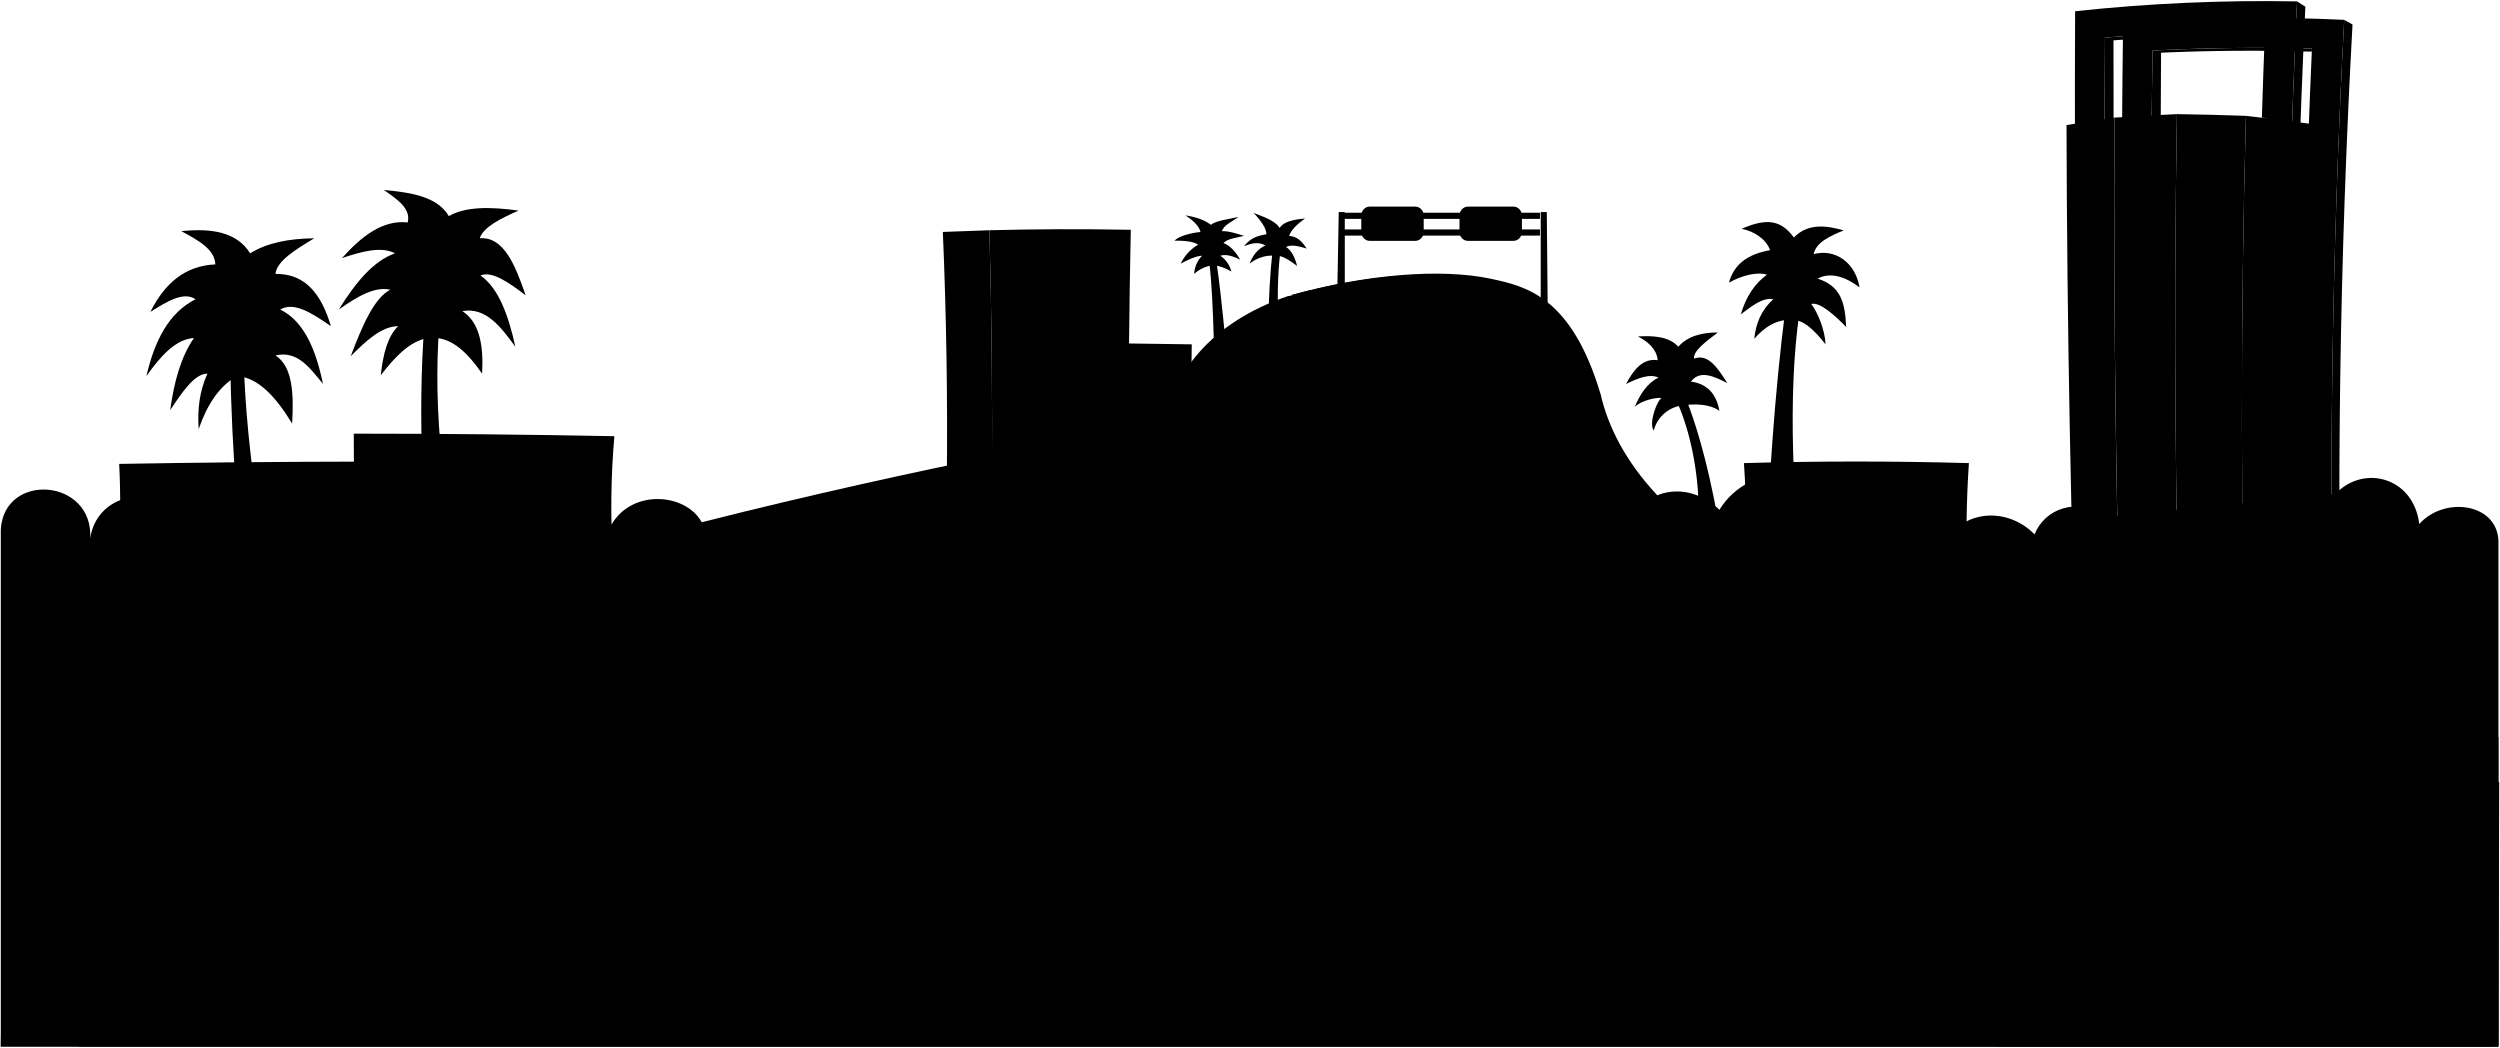
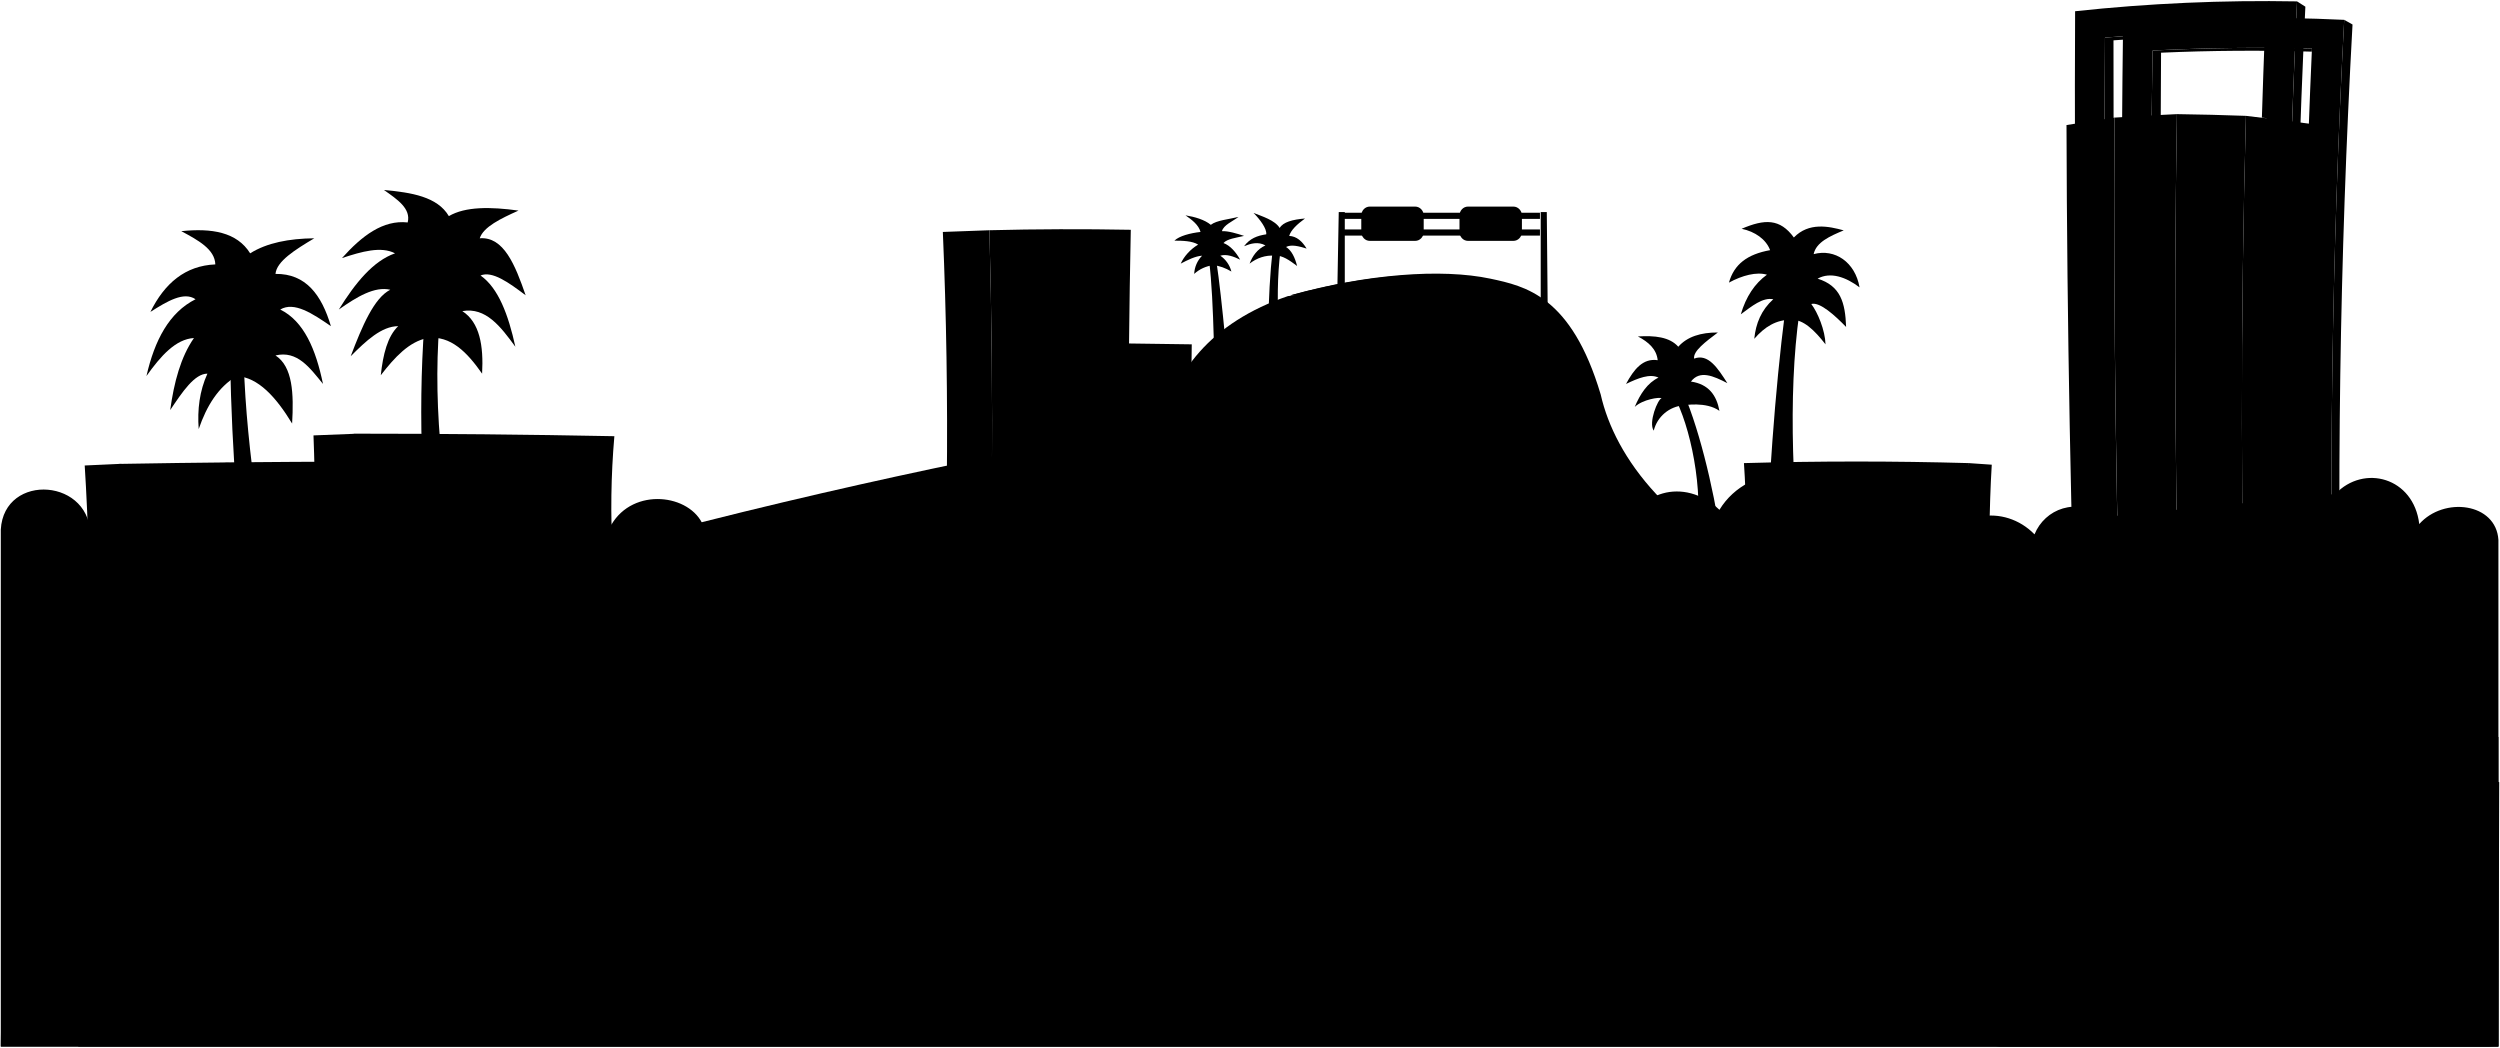
<svg viewBox="0 0 3158 1322.96">
  <path class="overpass" d="M1627,374c-97,33-147.91,98-158,170h347l-2.83-190Z" />
-   <path class="buildingSide" d="M1196,610q1.73-158.57-5-317,29.4-1.24,58.82-2.16,4.31,159.9,3.15,319.87Q1224.49,610.35,1196,610Z" />
-   <g class="buildingFront">
+   <g class="buildingsNearDark">
+     <path d="M1196,610q1.73-158.57-5-317,29.4-1.24,58.82-2.16,4.31,159.9,3.15,319.87Q1224.49,610.35,1196,610Z" />
+     <path d="M447,548l-51,2c.36,16.12,1.39,30.92,1,44l-246-8-44,2c2,32,4.56,79.51,5,129C444.85,765.32,516.86,690.5,447,548Z" />
+     <path d="M2487,585l29,2c-1.66,26.94-2.58,56.55-3,88C2462.94,693.05,2466.9,648.38,2487,585Z" />
+   </g>
+   <g class="buildingsNear">
    <path d="M150.07,700a1060.13,1060.13,0,0,0,.49-114q148.21-2.6,296.46-2.85,0-17.67-.13-35.35,164.61,0,329.18,3.21a1036.44,1036.44,0,0,0-2.14,149Q462,696.73,150.07,700Z" />
    <path d="M2485,726a1351.74,1351.74,0,0,1,2.13-141q-142.1-4-284.18,0A1351.74,1351.74,0,0,1,2205,726Q2345,725.95,2485,726Z" />
    <path d="M1253,610.66q126,.93,252-.69-1-87.53.43-175-39.62-.69-79.23-1.09.73-71.81,2.22-143.61-89.31-1.7-178.59.57Q1254.16,450.69,1253,610.66Z" />
  </g>
  <path class="foliageNear" d="M3156,682c-3-47-69-55-100-20-7-59-70-76-106-38l-291,29c-36-26-76-10-89,22-38-39-104-30-120,27-2-53-56-81-114-51-29-70-127-68-164-7-45-43-107-22-116,29l-1167.63-9.1C872,624,800,615,772.18,663,768,589,653,579,621,639c-40-48-123-27-129,24-10-56-85-75-123-30-37-71-144-59-164,5-37-24-85-2-91,42,4-76-109-84-113-11v653H3156Z" />
  <g class="palmTrunk">
    <path d="M1607.5,518c-8.76-54.36-5.94-150.15,0-201h10c-8,60-1,151.69,12,201Z" />
    <path d="M1535,535c-.65-59.16-1.5-157-7.5-204l9-1c7.26,47.11,15.54,144,20.5,200Z" />
    <path d="M2280,759c-15.45-122-22.05-259.73-7-364l-18-2c-13.14,102.46-21,219-26,343Z" />
    <path d="M2131,507c20.94,53.6,38.59,133.62,47,202l-37.44-15.74C2154,633,2138.46,549.85,2118,507Z" />
    <path d="M555,410c-8.69,108.83,5.51,227,33.73,351L549.55,777.3C533.33,648.84,527.52,525.73,536,410Z" />
    <path d="M308,460c3.4,108.57,23.72,237.5,52,376l-43,10c-13.82-146.77-25-284.41-26-386Z" />
  </g>
  <g class="palmFrond">
    <path d="M1610.5,323c9-1,18.94,6.18,28,13-2.65-10.48-6.93-19.68-14-24,6.63-3.47,15.83-1.14,26,2-5.59-9.25-12.52-15.51-22-16,2.17-7.32,9.87-14.66,20-22-15.65,1.3-27.75,4.52-32,12-6-9.86-22.31-14.76-33-19,8,8,17,20,16,27-11.45,1.73-20.57,5.15-28,15,8.74-3.49,17.68-6.07,27-1-10.53,4.67-16.64,14-20,23C1587.5,326,1598.5,322,1610.5,323Z" />
    <path d="M1532.5,335c7.77.65,15.43,3.5,23,8a34.67,34.67,0,0,0-14-20c8-2.44,17,1.12,25,5-4.93-9.07-12.34-17.81-21-21,4.53-5.29,15.88-6.6,26-9-8.59-2.9-19.94-6.35-28-6,2.46-8,13-12,21-18-12,3-27.55,4.21-35,10-7.85-6.48-20.19-10.09-32-12,8.25,5.68,16.74,12.25,19,21-12.93,1.42-26.92,5.1-33,11,10.23,0,22.68.3,30,5-9.8,5.79-18,15-22,24,8.73-4.55,18.41-9.48,27-10a35.06,35.06,0,0,0-10,23A43.33,43.33,0,0,1,1532.5,335Z" />
    <path d="M540,427c29.37-3.56,50.1,18.06,69,45,1.93-35.43-3-64.77-25-79,29.71-5.28,48.44,19.62,67,45-8.87-40.43-21.45-74.18-44-90,14.71-6.19,35.71,8.93,57,25-13.31-38.48-27.71-74.32-58-72,4.71-14.44,26.39-24.83,49-35-35.56-4.9-67.15-5.21-88,7-14.49-24.58-47.26-29.84-82-33,16.76,11.82,34.39,23.41,30,41-31.22-3.45-57.85,16.92-83,45,25.06-8.33,49.48-15.18,67-6-27.61,9.66-50.15,37.34-71,71,22.82-16.11,45.26-29.6,65-25-20.45,10.3-35.5,45.88-50,84,19.45-19.56,39-37.88,60-38-13.45,12.86-19.17,35.59-22,62C498.48,451.41,516.78,431.47,540,427Z" />
    <path d="M316,320c21.17-13.3,49-18.64,81-19-24.21,14.47-47.58,29-49,45,38.38-.51,58.3,26.6,70,66-23.25-15.94-46.42-31.47-64-21,29.94,14.73,44.95,50.23,54,94-16.63-20.45-32.57-42.6-60-36,21.86,14.2,23.18,48.39,21,86-20.49-33.7-42.88-58.23-70-60-23.31,13.94-38,37.78-48,67-1.85-24.73,1.1-48.25,11-70-16.16-.07-31.58,22.94-47,46,4.84-35.23,13.31-67,30-91-23,1.32-41.94,22.56-60,48,10.3-45.2,28.74-80.3,62-97-14.7-10.08-35.71,2.45-57,16,17.93-36.2,44-58.39,82-60-.58-19.14-21.74-30.59-43-42C267.27,288,299.27,293.08,316,320Z" />
    <path d="M2263,404c14.76-.74,29,13,43,31-.56-18-9.89-40.37-18-51,11-3,30.22,14.86,44,29-1.08-30.8-7-52-36-61,16.16-9,35.91-2,53,11-5.58-32-31.22-49.18-58-42,3.14-14.95,20.29-22.62,38-30-19.05-5.22-44.09-10.51-63,9-17.56-24.13-36.93-23.45-66-11,16.93,3.49,30.94,13.34,36,27-28.67,5.13-45.49,17.76-52,41,16.81-9.16,34.94-13.9,48-10-15.29,11-26.48,27.76-33,50,14-10.26,27.43-21.6,41-19-15.08,13.55-22.12,30.64-24,50C2228.81,413.11,2243.79,403.48,2263,404Z" />
    <path d="M2127,512s28.21-5.14,45,7c-3.63-19.65-13.6-33.76-36-37,11.2-14.81,28.42-7.08,46,2-12.11-19-24.28-37.8-42-31-1.48-9.53,14.55-21.3,30-33-21.47-.1-38.68,5.21-50,18-10.89-12.34-29.69-14.32-51-13,13.49,7.08,23.57,16.09,25,30-18.82-2.81-30.18,11.79-40,30,15.28-7.36,30.07-13.3,41-8-13.67,6.59-22.9,20.13-30,37,10.26-9.56,31-12.55,34-11-4.89,1.15-17,31-10,41A42.29,42.29,0,0,1,2127,512Z" />
  </g>
  <g class="handleSide">
    <path d="M2961.2,25.05c4.21,2.36,6.31,3.55,10.51,5.92q-24.43,443.1-13,887c-4,.22-6,.32-10,.52Q2937.4,471.71,2961.2,25.05Z" />
    <path d="M2729.36,166.85c-4.67.1-7,.15-11.68.27q.6-51.63,1.46-103.26,100.64-5.16,201.31-2.41c-.07,1.52-.1,2.27-.17,3.79q-95.27-2.83-190.43,1.33Q2729.48,116.72,2729.36,166.85Z" />
  </g>
  <path class="handleFront" d="M2948.71,918.53Q2937.4,471.71,2961.2,25.05a2289.35,2289.35,0,0,0-279.3,4q-.92,69.61-1.37,139.24,18.57-.66,37.15-1.21.6-51.63,1.46-103.26,100.64-5.16,201.31-2.41-19.32,429.08-7.7,858.67Q2930.73,919.37,2948.71,918.53Z" />
  <path class="wellsFargoSide" d="M2837.06,146.35q51.46,5.78,102.72,13-15.08,380.78-5,761.9-48.45,2-96.93,2.91Q2826.51,535.32,2837.06,146.35Z" />
  <g class="handleSide">
    <path d="M2901.6,1.76c4.22,2.66,6.33,4,10.54,6.68q-22,459.23-9.19,919.11c-4,.15-6,.22-10,.35Q2880.09,464.82,2901.6,1.76Z" />
    <path d="M2669.91,169.77c-4.68.2-7,.31-11.68.53q.21-61.4.76-122.78,100.86-8.1,202-8c-.07,1.93-.11,2.89-.18,4.82q-95.68-.33-191.05,6.61Q2669.68,110.34,2669.91,169.77Z" />
  </g>
  <path class="handleFront" d="M2621,107.14q.06-46.47.28-92.95A2234.86,2234.86,0,0,1,2901.6,1.76q-21.7,462.24-8.66,925.12c-10,1.11-20.62,1.83-30.64.84q-9.93-346.25-1.8-692.64,1-42.9,2.37-85.84l-5.66-.65Q2858.89,94,2861,39.48q-101.19-.12-202,8-.55,61.39-.76,122.78-18.58.94-37.16,2Q2621,139.71,2621,107.14Z" />
  <path class="wellsFargoFrontRight" d="M2837.06,146.35q-43.57-1.6-87.18-2.18-6.35,390,6,780.05,41,.33,82-.1Q2826.51,535.32,2837.06,146.35Z" />
  <path class="wellsFargoFrontCentre" d="M2749.88,144.17q-39.42,1.8-78.8,4.39-2.23,387,10.69,773.89,37,1.2,74.07,1.77Q2743.5,534.31,2749.88,144.17Z" />
  <path class="wellsFargoFrontLeft" d="M2671.08,148.56q-30.36,4.5-60.67,9.4,1,381.06,14.27,761.92,28.53,1.47,57.09,2.57Q2668.69,535.65,2671.08,148.56Z" />
  <path class="shoulder" d="M3156,1322V931c-364.91-29.14-676.27-101.69-892-192.41C2109.74,673.71,2040,577.82,2022,498.31,1985,374,1927.1,361.5,1882.58,352,1821,339,1727,346,1630,373c63,7.07,82.86,20.13,85,39,3.41,30.07-43,69-79,83-67.75,26.35-134.93,38.49-184.07,44.9C1367,551,465.85,717.11,150,931,30.26,1027,1.81,1138.72,1,1322Z" />
  <path class="road" d="M3156,1322l1-334c-139.5-19.85-269-39.36-350.1-57C2509.14,870.81,2054,793,2005.3,493.8,1981,374,1901,363,1880,357c-48-13-129-17-250.36,16.23C1688,374,1714.75,383.77,1723,407c10.62,29.86-37.15,81-94,102.13-67,24.87-98.32,30.92-167.86,41.67C1334,571,1060,628.22,839,692.64,568.64,771.43,354.63,865.48,260.25,931c-140.79,77.48-162.41,227.36-161.39,391Z" />
  <path class="divider" d="M1594,1078c-168-67-218.38-182.91-162.52-285C1456,738.49,1545,682.45,1668.13,627c121.51-49.37,202.43-113.41,194.24-187-6.92-38-25.16-62.45-89.17-76.87C1714,351.94,1630,374.82,1630,374.82s68-21.73,133.2-10.62c64,14.43,83.25,37.72,90.17,75.73,8.19,73.64-85.73,135.39-207.24,184.76C1525,678.68,1442,739,1411.48,788.39,1359,890,1394,983,1488.18,1055c185.17,131.49,554.89,206.13,1037.91,267h624.36C2020,1205,1873,1189.23,1594,1078Z" />
  <g class="pole">
    <polygon points="1953.9 267.85 1955 384.44 1946.23 384.44 1946.23 267.85 1953.9 267.85" />
    <polygon points="1691.1 267.85 1689 384.44 1698.74 384.44 1698.74 267.85 1691.1 267.85" />
  </g>
  <path class="signBack" d="M1798.42,272.3v20.63c0,6.27-4.8,11.34-10.73,11.34H1730.3c-5.93,0-10.73-5.07-10.73-11.34V272.3c0-6.27,4.8-11.34,10.73-11.34h57.39C1793.62,261,1798.42,266,1798.42,272.3Z" />
  <g class="frame">
    <rect x="1697.77" y="268.73" width="247.49" height="7.77" />
    <rect x="1697.77" y="289.83" width="247.49" height="7.77" />
  </g>
  <path class="signFront" d="M1922.48,272.3v20.63c0,6.27-4.8,11.34-10.73,11.34h-57.39c-5.92,0-10.73-5.07-10.73-11.34V272.3c0-6.27,4.81-11.34,10.73-11.34h57.39C1917.68,261,1922.48,266,1922.48,272.3Z" />
</svg>
